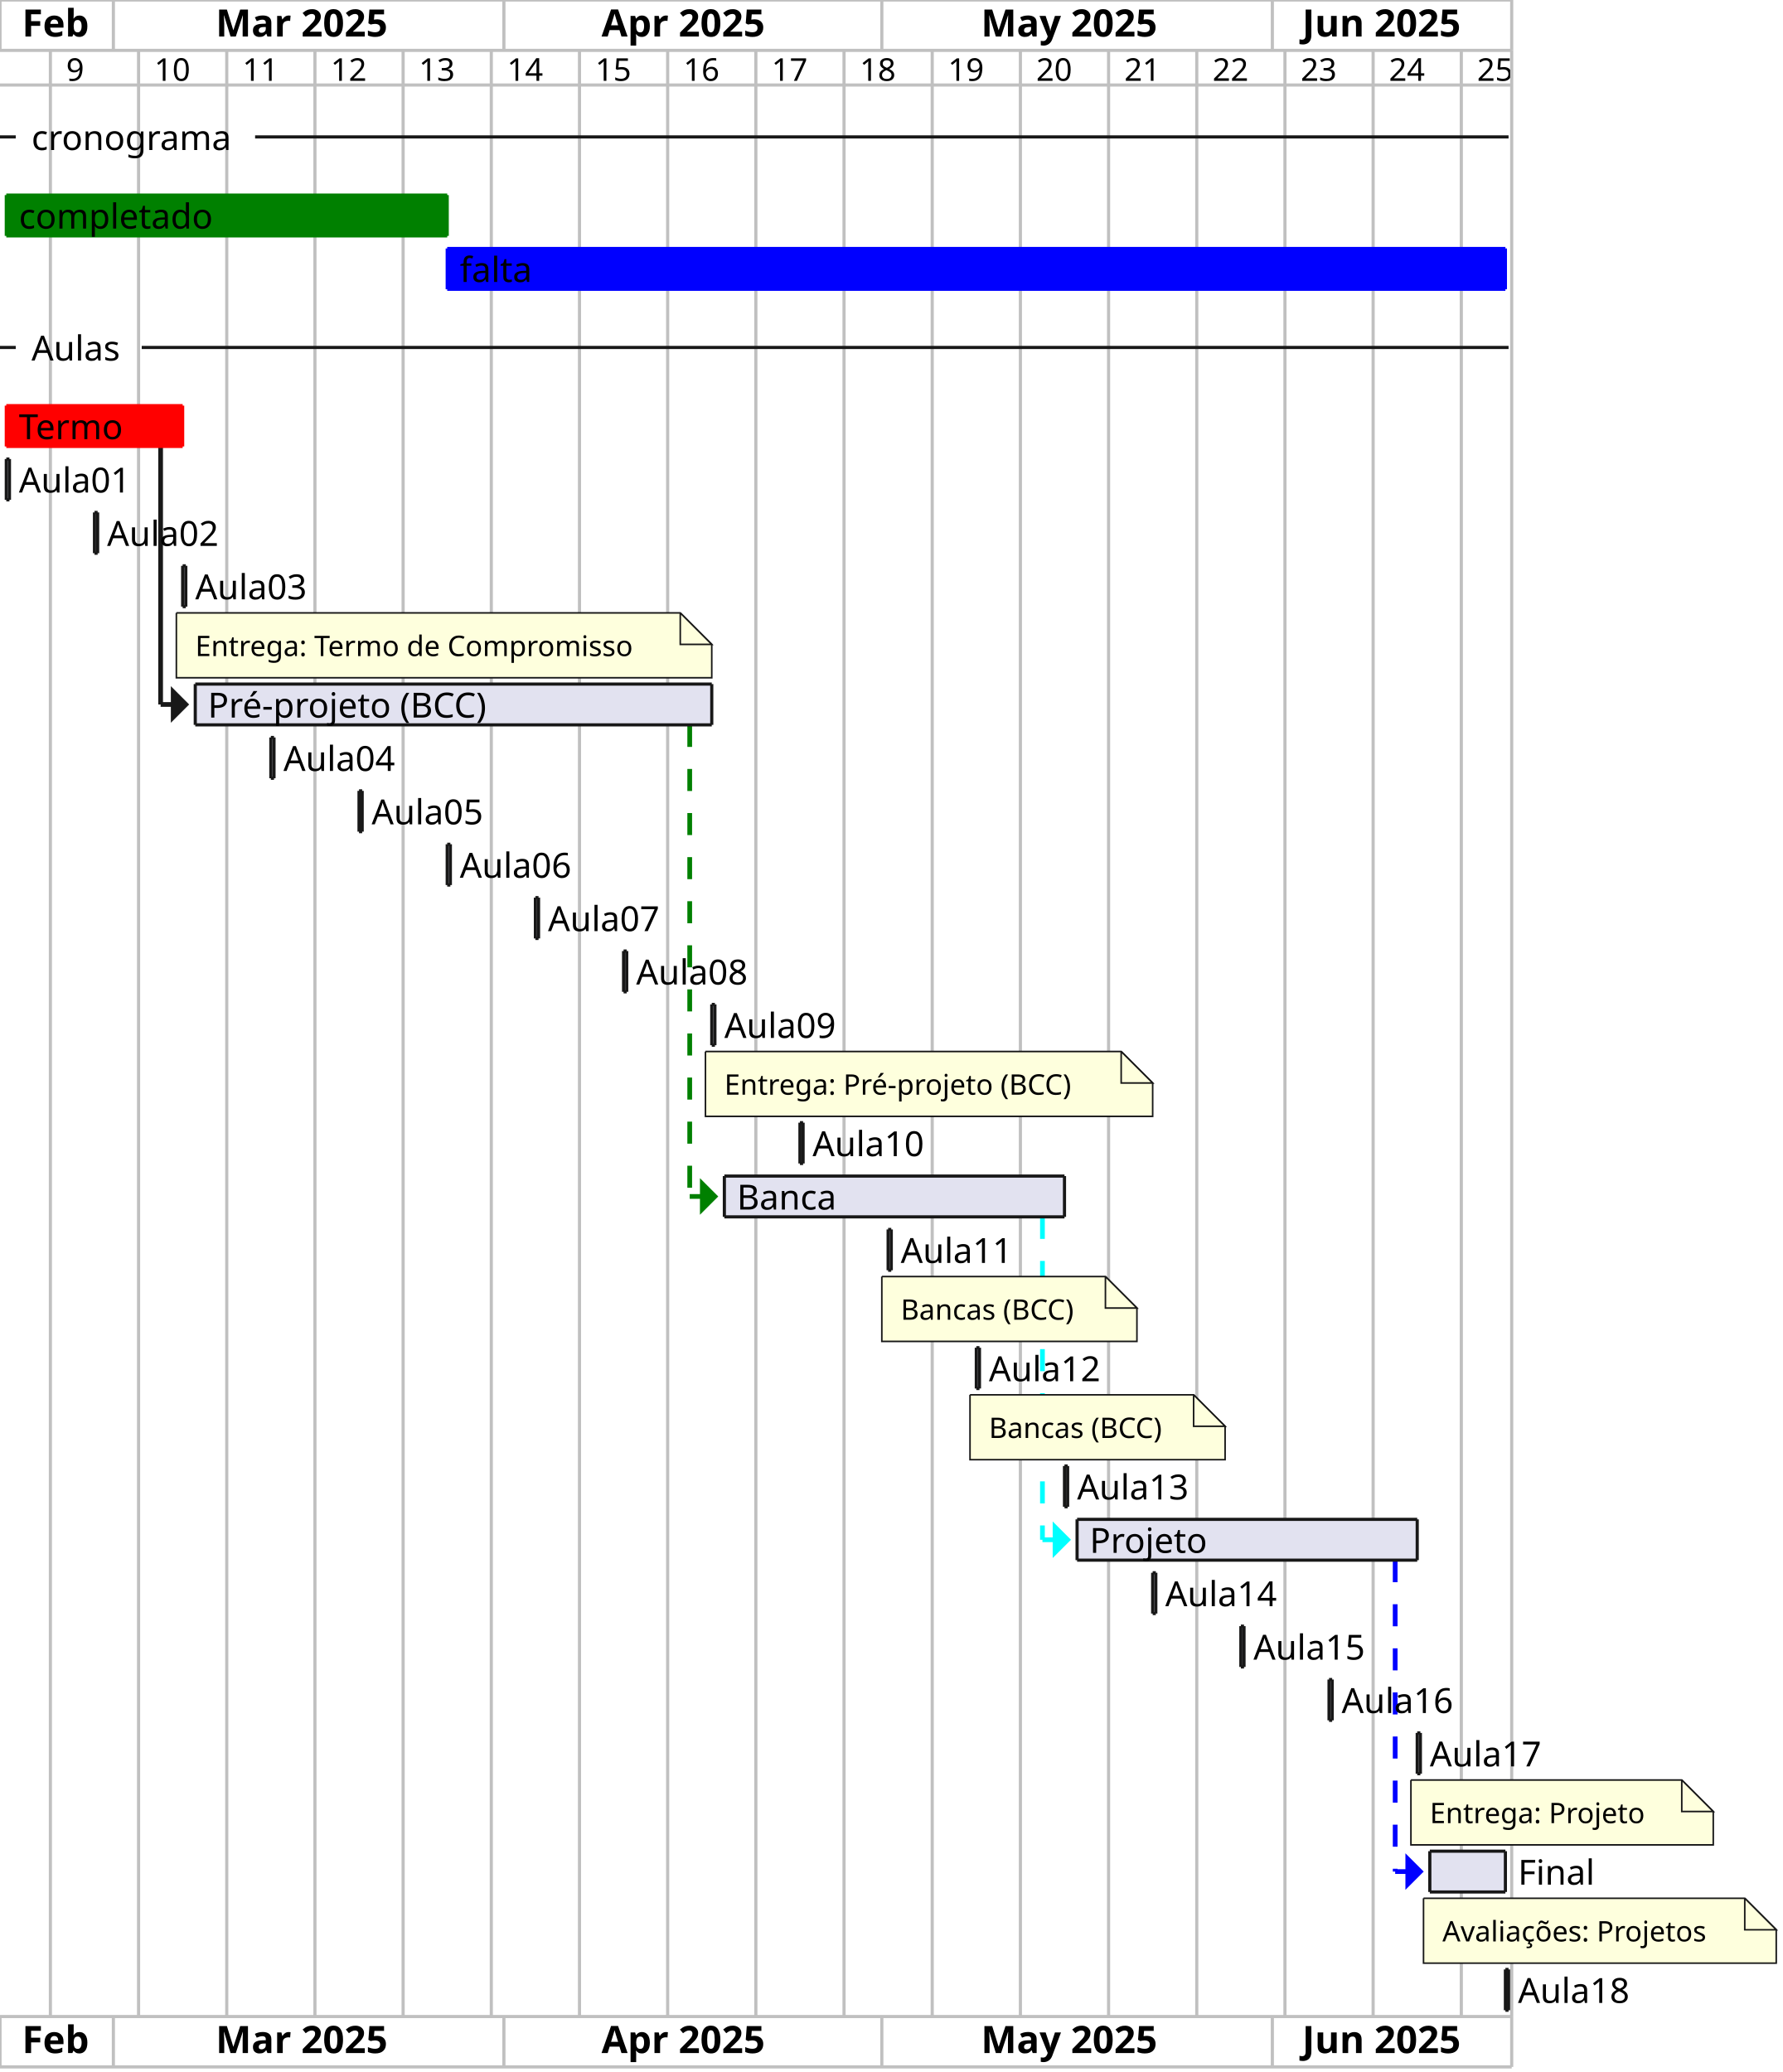
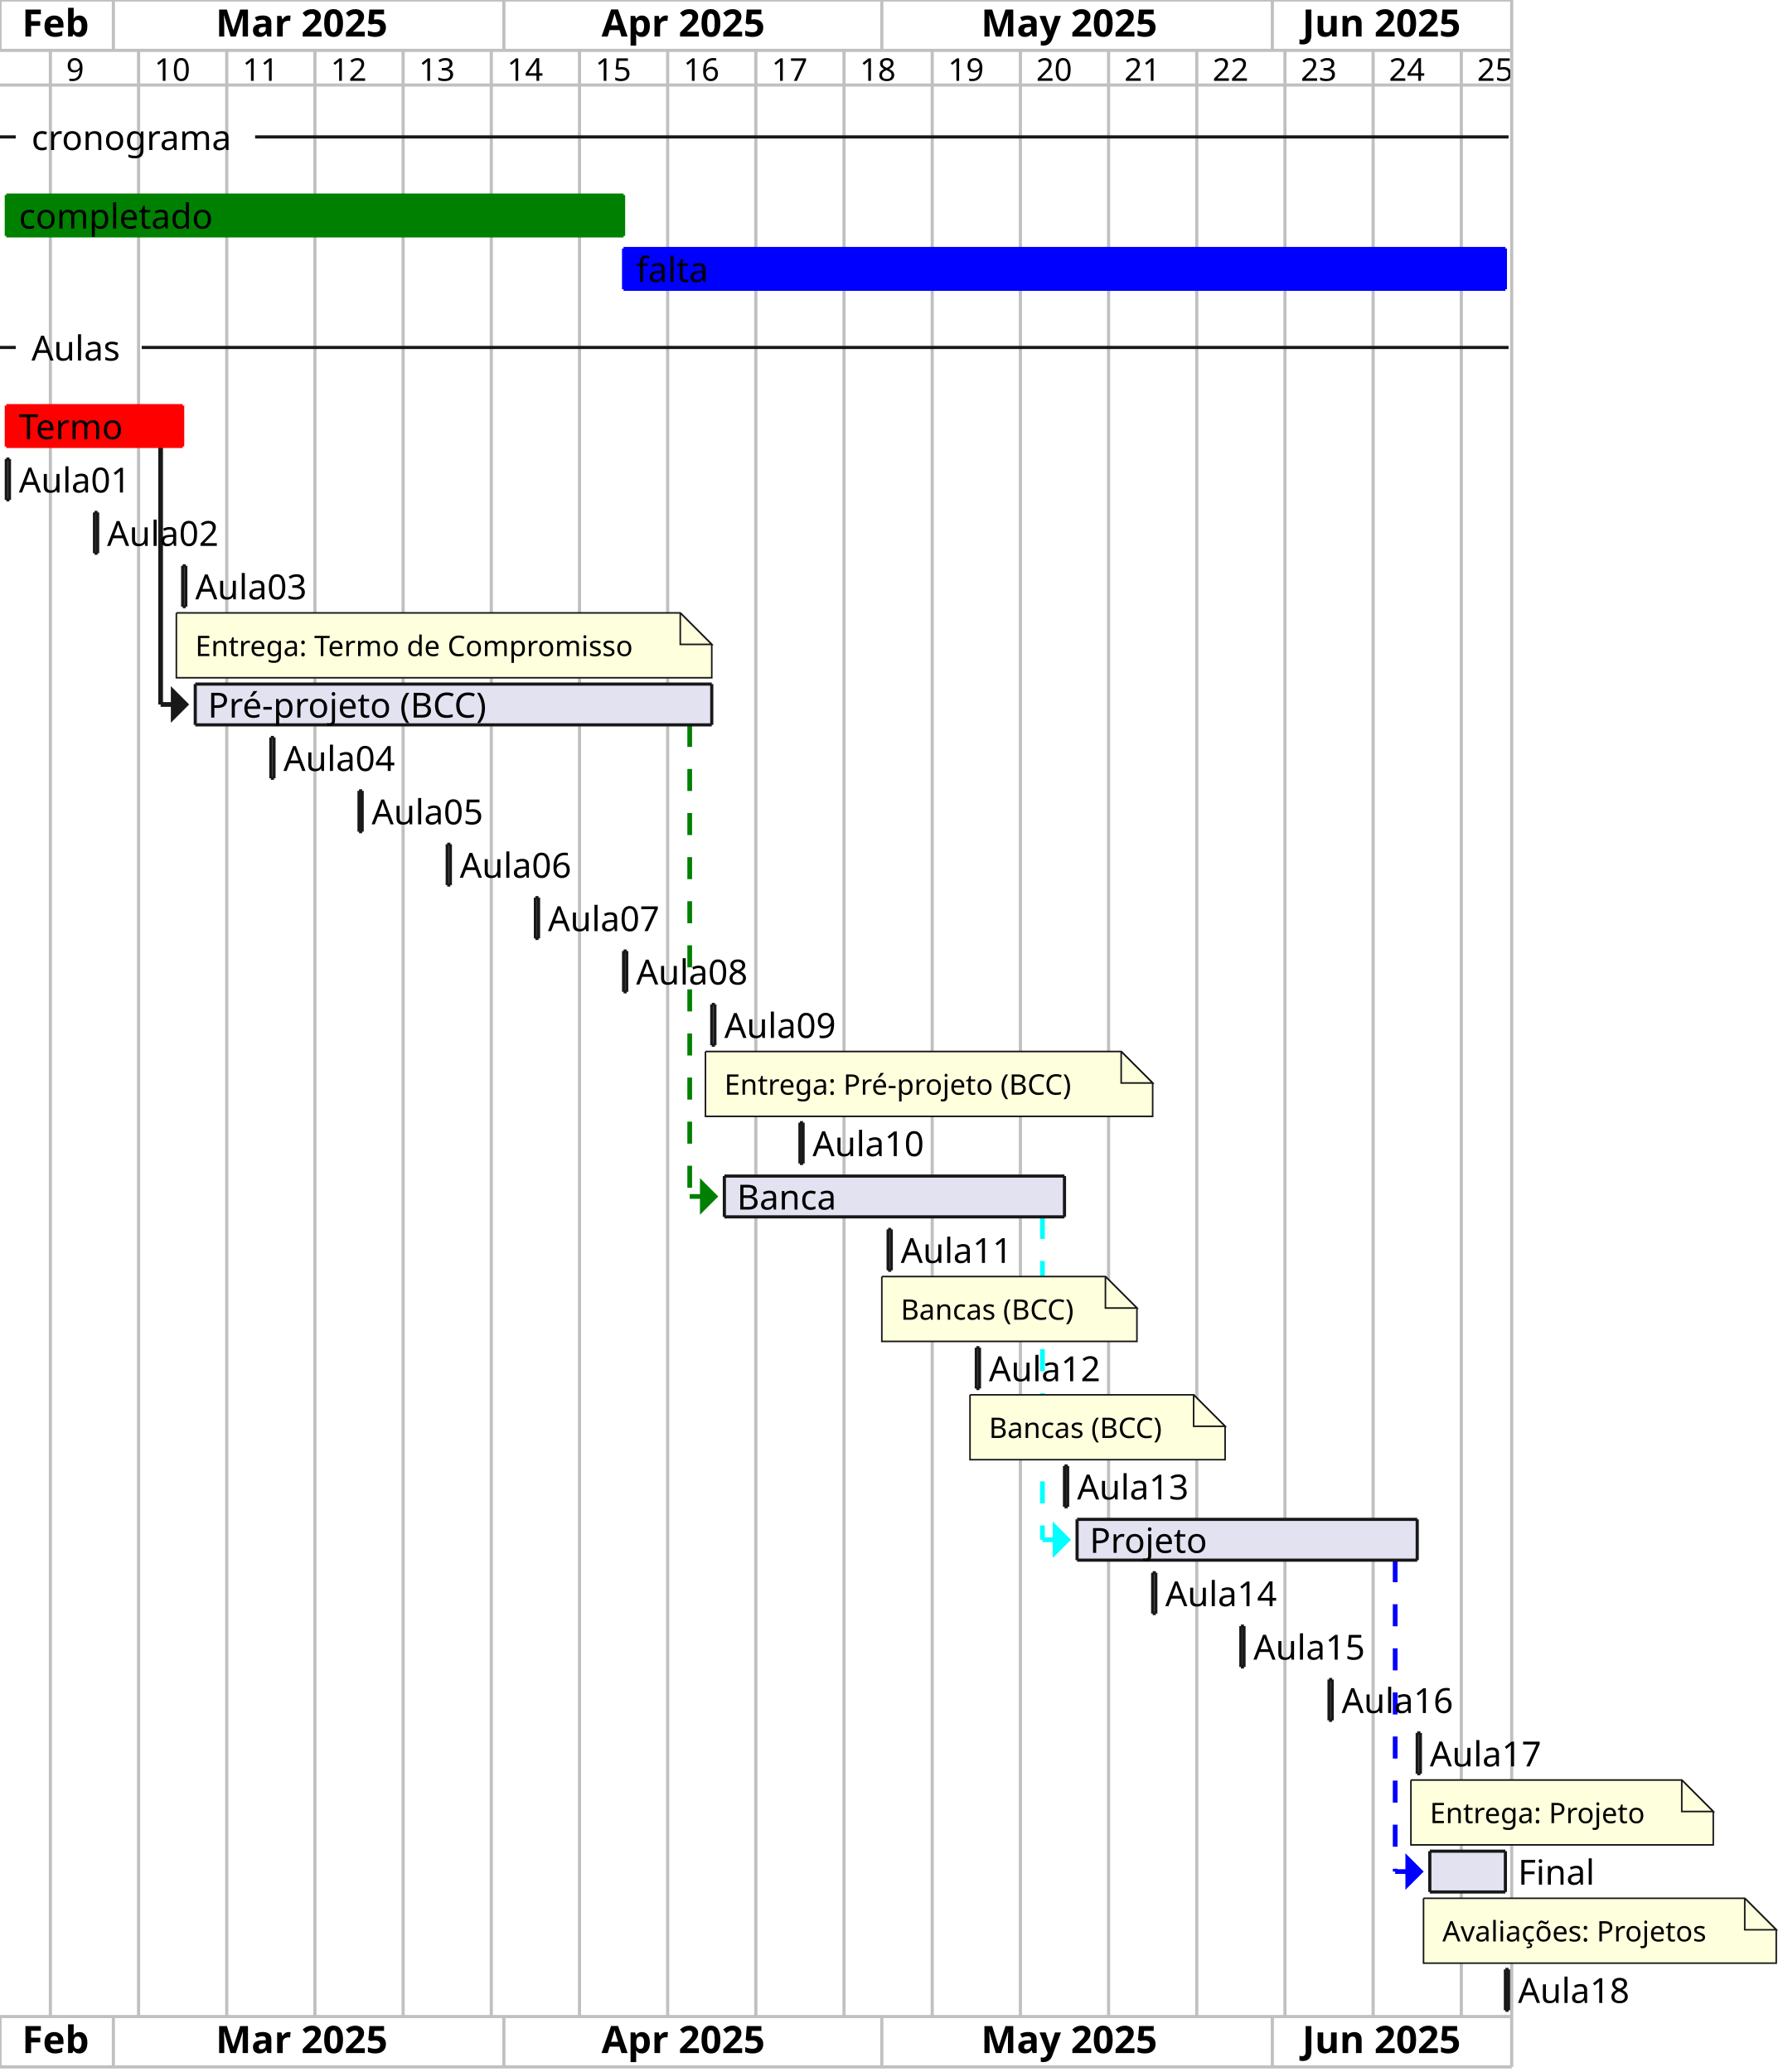
<svg xmlns="http://www.w3.org/2000/svg" contentStyleType="text/css" height="658px" preserveAspectRatio="none" style="width:566px;height:658px;background:#FFFFFF;" version="1.1" viewBox="0 0 566 658" width="566px" zoomAndPan="magnify">
  <defs />
  <g>
    <text fill="#000000" font-family="sans-serif" font-size="10" lengthAdjust="spacing" textLength="6" x="21" y="25.668">9</text>
    <text fill="#000000" font-family="sans-serif" font-size="10" lengthAdjust="spacing" textLength="12" x="49" y="25.668">10</text>
    <text fill="#000000" font-family="sans-serif" font-size="10" lengthAdjust="spacing" textLength="12" x="77" y="25.668">11</text>
    <text fill="#000000" font-family="sans-serif" font-size="10" lengthAdjust="spacing" textLength="12" x="105" y="25.668">12</text>
    <text fill="#000000" font-family="sans-serif" font-size="10" lengthAdjust="spacing" textLength="12" x="133" y="25.668">13</text>
    <text fill="#000000" font-family="sans-serif" font-size="10" lengthAdjust="spacing" textLength="12" x="161" y="25.668">14</text>
    <text fill="#000000" font-family="sans-serif" font-size="10" lengthAdjust="spacing" textLength="12" x="189" y="25.668">15</text>
    <text fill="#000000" font-family="sans-serif" font-size="10" lengthAdjust="spacing" textLength="12" x="217" y="25.668">16</text>
    <text fill="#000000" font-family="sans-serif" font-size="10" lengthAdjust="spacing" textLength="12" x="245" y="25.668">17</text>
    <text fill="#000000" font-family="sans-serif" font-size="10" lengthAdjust="spacing" textLength="12" x="273" y="25.668">18</text>
    <text fill="#000000" font-family="sans-serif" font-size="10" lengthAdjust="spacing" textLength="12" x="301" y="25.668">19</text>
    <text fill="#000000" font-family="sans-serif" font-size="10" lengthAdjust="spacing" textLength="12" x="329" y="25.668">20</text>
    <text fill="#000000" font-family="sans-serif" font-size="10" lengthAdjust="spacing" textLength="12" x="357" y="25.668">21</text>
    <text fill="#000000" font-family="sans-serif" font-size="10" lengthAdjust="spacing" textLength="12" x="385" y="25.668">22</text>
    <text fill="#000000" font-family="sans-serif" font-size="10" lengthAdjust="spacing" textLength="12" x="413" y="25.668">23</text>
    <text fill="#000000" font-family="sans-serif" font-size="10" lengthAdjust="spacing" textLength="12" x="441" y="25.668">24</text>
    <text fill="#000000" font-family="sans-serif" font-size="10" lengthAdjust="spacing" textLength="12" x="469" y="25.668">25</text>
    <line style="stroke:#C0C0C0;stroke-width:1.0;" x1="16" x2="16" y1="16" y2="640.385" />
    <line style="stroke:#C0C0C0;stroke-width:1.0;" x1="44" x2="44" y1="16" y2="640.385" />
    <line style="stroke:#C0C0C0;stroke-width:1.0;" x1="72" x2="72" y1="16" y2="640.385" />
    <line style="stroke:#C0C0C0;stroke-width:1.0;" x1="100" x2="100" y1="16" y2="640.385" />
    <line style="stroke:#C0C0C0;stroke-width:1.0;" x1="128" x2="128" y1="16" y2="640.385" />
    <line style="stroke:#C0C0C0;stroke-width:1.0;" x1="156" x2="156" y1="16" y2="640.385" />
    <line style="stroke:#C0C0C0;stroke-width:1.0;" x1="184" x2="184" y1="16" y2="640.385" />
    <line style="stroke:#C0C0C0;stroke-width:1.0;" x1="212" x2="212" y1="16" y2="640.385" />
    <line style="stroke:#C0C0C0;stroke-width:1.0;" x1="240" x2="240" y1="16" y2="640.385" />
    <line style="stroke:#C0C0C0;stroke-width:1.0;" x1="268" x2="268" y1="16" y2="640.385" />
    <line style="stroke:#C0C0C0;stroke-width:1.0;" x1="296" x2="296" y1="16" y2="640.385" />
    <line style="stroke:#C0C0C0;stroke-width:1.0;" x1="324" x2="324" y1="16" y2="640.385" />
    <line style="stroke:#C0C0C0;stroke-width:1.0;" x1="352" x2="352" y1="16" y2="640.385" />
    <line style="stroke:#C0C0C0;stroke-width:1.0;" x1="380" x2="380" y1="16" y2="640.385" />
    <line style="stroke:#C0C0C0;stroke-width:1.0;" x1="408" x2="408" y1="16" y2="640.385" />
    <line style="stroke:#C0C0C0;stroke-width:1.0;" x1="436" x2="436" y1="16" y2="640.385" />
    <line style="stroke:#C0C0C0;stroke-width:1.0;" x1="464" x2="464" y1="16" y2="640.385" />
    <line style="stroke:#C0C0C0;stroke-width:1.0;" x1="480" x2="480" y1="16" y2="640.385" />
    <line style="stroke:#C0C0C0;stroke-width:1.0;" x1="0" x2="0" y1="0" y2="16" />
    <line style="stroke:#C0C0C0;stroke-width:1.0;" x1="36" x2="36" y1="0" y2="16" />
    <text fill="#000000" font-family="sans-serif" font-size="12" font-weight="bold" lengthAdjust="spacing" textLength="22" x="7" y="11.602">Feb</text>
    <line style="stroke:#C0C0C0;stroke-width:1.0;" x1="160" x2="160" y1="0" y2="16" />
    <text fill="#000000" font-family="sans-serif" font-size="12" font-weight="bold" lengthAdjust="spacing" textLength="59" x="68.5" y="11.602">Mar 2025</text>
    <line style="stroke:#C0C0C0;stroke-width:1.0;" x1="280" x2="280" y1="0" y2="16" />
    <text fill="#000000" font-family="sans-serif" font-size="12" font-weight="bold" lengthAdjust="spacing" textLength="58" x="191" y="11.602">Apr 2025</text>
    <line style="stroke:#C0C0C0;stroke-width:1.0;" x1="404" x2="404" y1="0" y2="16" />
    <text fill="#000000" font-family="sans-serif" font-size="12" font-weight="bold" lengthAdjust="spacing" textLength="61" x="311.5" y="11.602">May 2025</text>
    <line style="stroke:#C0C0C0;stroke-width:1.0;" x1="480" x2="480" y1="0" y2="16" />
    <text fill="#000000" font-family="sans-serif" font-size="12" font-weight="bold" lengthAdjust="spacing" textLength="57" x="413.5" y="11.602">Jun 2025</text>
    <line style="stroke:#C0C0C0;stroke-width:1.0;" x1="0" x2="480" y1="0" y2="0" />
    <line style="stroke:#C0C0C0;stroke-width:1.0;" x1="0" x2="480" y1="16" y2="16" />
    <line style="stroke:#C0C0C0;stroke-width:1.0;" x1="0" x2="480" y1="27" y2="27" />
    <line style="stroke:#181818;stroke-width:1.5;" x1="51" x2="51" y1="141.775" y2="223.718" />
    <line style="stroke:#181818;stroke-width:1.5;" x1="51" x2="59" y1="223.718" y2="223.718" />
    <polygon fill="#181818" points="55,219.718,55,223.718,55,227.718,59,223.718" style="stroke:#181818;stroke-width:1.5;" />
    <line style="stroke:#008000;stroke-width:1.5;stroke-dasharray:7.0,7.0;" x1="219" x2="219" y1="230.195" y2="379.958" />
    <line style="stroke:#008000;stroke-width:1.5;stroke-dasharray:7.0,7.0;" x1="219" x2="227" y1="379.958" y2="379.958" />
    <polygon fill="#008000" points="223,375.958,223,379.958,223,383.958,227,379.958" style="stroke:#008000;stroke-width:1.5;" />
    <line style="stroke:#00FFFF;stroke-width:1.5;stroke-dasharray:7.0,7.0;" x1="331" x2="331" y1="386.435" y2="488.978" />
    <line style="stroke:#00FFFF;stroke-width:1.5;stroke-dasharray:7.0,7.0;" x1="331" x2="339" y1="488.978" y2="488.978" />
    <polygon fill="#00FFFF" points="335,484.978,335,488.978,335,492.978,339,488.978" style="stroke:#00FFFF;stroke-width:1.5;" />
    <line style="stroke:#0000FF;stroke-width:1.5;stroke-dasharray:7.0,7.0;" x1="443" x2="443" y1="495.455" y2="594.352" />
    <line style="stroke:#0000FF;stroke-width:1.5;stroke-dasharray:7.0,7.0;" x1="443" x2="451" y1="594.352" y2="594.352" />
    <polygon fill="#0000FF" points="447,590.352,447,594.352,447,598.352,451,594.352" style="stroke:#0000FF;stroke-width:1.5;" />
    <line style="stroke:#181818;stroke-width:1.0;" x1="0" x2="5" y1="43.477" y2="43.477" />
    <line style="stroke:#181818;stroke-width:1.0;" x1="81" x2="479" y1="43.477" y2="43.477" />
-     <rect fill="#008000" height="12.955" style="stroke:none;stroke-width:1.0;" width="140" x="2" y="61.955" />
-     <line style="stroke:#008000;stroke-width:1.0;" x1="2" x2="142" y1="61.955" y2="61.955" />
-     <line style="stroke:#008000;stroke-width:1.0;" x1="2" x2="142" y1="74.91" y2="74.91" />
+     <rect fill="#008000" height="12.955" style="stroke:none;stroke-width:1.0;" width="196" x="2" y="61.955" />
+     <line style="stroke:#008000;stroke-width:1.0;" x1="2" x2="198" y1="61.955" y2="61.955" />
+     <line style="stroke:#008000;stroke-width:1.0;" x1="2" x2="198" y1="74.91" y2="74.91" />
    <line style="stroke:#008000;stroke-width:1.0;" x1="2" x2="2" y1="61.955" y2="74.91" />
-     <line style="stroke:#008000;stroke-width:1.0;" x1="142" x2="142" y1="61.955" y2="74.91" />
-     <rect fill="#0000FF" height="12.955" style="stroke:none;stroke-width:1.0;" width="336" x="142" y="78.91" />
-     <line style="stroke:#0000FF;stroke-width:1.0;" x1="142" x2="478" y1="78.91" y2="78.91" />
-     <line style="stroke:#0000FF;stroke-width:1.0;" x1="142" x2="478" y1="91.865" y2="91.865" />
-     <line style="stroke:#0000FF;stroke-width:1.0;" x1="142" x2="142" y1="78.91" y2="91.865" />
+     <line style="stroke:#008000;stroke-width:1.0;" x1="198" x2="198" y1="61.955" y2="74.91" />
+     <rect fill="#0000FF" height="12.955" style="stroke:none;stroke-width:1.0;" width="280" x="198" y="78.91" />
+     <line style="stroke:#0000FF;stroke-width:1.0;" x1="198" x2="478" y1="78.91" y2="78.91" />
+     <line style="stroke:#0000FF;stroke-width:1.0;" x1="198" x2="478" y1="91.865" y2="91.865" />
+     <line style="stroke:#0000FF;stroke-width:1.0;" x1="198" x2="198" y1="78.91" y2="91.865" />
    <line style="stroke:#0000FF;stroke-width:1.0;" x1="478" x2="478" y1="78.91" y2="91.865" />
    <line style="stroke:#181818;stroke-width:1.0;" x1="0" x2="5" y1="110.343" y2="110.343" />
    <line style="stroke:#181818;stroke-width:1.0;" x1="45" x2="479" y1="110.343" y2="110.343" />
    <rect fill="#FF0000" height="12.955" style="stroke:none;stroke-width:1.0;" width="56" x="2" y="128.82" />
    <line style="stroke:#FF0000;stroke-width:1.0;" x1="2" x2="58" y1="128.82" y2="128.82" />
    <line style="stroke:#FF0000;stroke-width:1.0;" x1="2" x2="58" y1="141.775" y2="141.775" />
    <line style="stroke:#FF0000;stroke-width:1.0;" x1="2" x2="2" y1="128.82" y2="141.775" />
    <line style="stroke:#FF0000;stroke-width:1.0;" x1="58" x2="58" y1="128.82" y2="141.775" />
    <rect fill="#E2E2F0" height="12.955" style="stroke:none;stroke-width:1.0;" width="1" x="2" y="145.775" />
    <line style="stroke:#181818;stroke-width:1.0;" x1="2" x2="3" y1="145.775" y2="145.775" />
    <line style="stroke:#181818;stroke-width:1.0;" x1="2" x2="3" y1="158.731" y2="158.731" />
    <line style="stroke:#181818;stroke-width:1.0;" x1="2" x2="2" y1="145.775" y2="158.731" />
    <line style="stroke:#181818;stroke-width:1.0;" x1="3" x2="3" y1="145.775" y2="158.731" />
    <rect fill="#E2E2F0" height="12.955" style="stroke:none;stroke-width:1.0;" width="1" x="30" y="162.731" />
    <line style="stroke:#181818;stroke-width:1.0;" x1="30" x2="31" y1="162.731" y2="162.731" />
    <line style="stroke:#181818;stroke-width:1.0;" x1="30" x2="31" y1="175.685" y2="175.685" />
    <line style="stroke:#181818;stroke-width:1.0;" x1="30" x2="30" y1="162.731" y2="175.685" />
    <line style="stroke:#181818;stroke-width:1.0;" x1="31" x2="31" y1="162.731" y2="175.685" />
    <path d="M56,194.641 L56,215.24 L226,215.24 L226,204.641 L216,194.641 L56,194.641 " fill="#FEFFDD" style="stroke:#181818;stroke-width:0.5;" />
    <path d="M216,194.641 L216,204.641 L226,204.641 L216,194.641 " fill="#FEFFDD" style="stroke:#181818;stroke-width:0.5;" />
    <text fill="#000000" font-family="sans-serif" font-size="9" lengthAdjust="spacing" textLength="149" x="62" y="208.342">Entrega: Termo de Compromisso</text>
    <rect fill="#E2E2F0" height="12.955" style="stroke:none;stroke-width:1.0;" width="1" x="58" y="179.685" />
    <line style="stroke:#181818;stroke-width:1.0;" x1="58" x2="59" y1="179.685" y2="179.685" />
    <line style="stroke:#181818;stroke-width:1.0;" x1="58" x2="59" y1="192.641" y2="192.641" />
    <line style="stroke:#181818;stroke-width:1.0;" x1="58" x2="58" y1="179.685" y2="192.641" />
    <line style="stroke:#181818;stroke-width:1.0;" x1="59" x2="59" y1="179.685" y2="192.641" />
    <rect fill="#E2E2F0" height="12.955" style="stroke:none;stroke-width:1.0;" width="164" x="62" y="217.24" />
    <line style="stroke:#181818;stroke-width:1.0;" x1="62" x2="226" y1="217.24" y2="217.24" />
    <line style="stroke:#181818;stroke-width:1.0;" x1="62" x2="226" y1="230.195" y2="230.195" />
    <line style="stroke:#181818;stroke-width:1.0;" x1="62" x2="62" y1="217.24" y2="230.195" />
    <line style="stroke:#181818;stroke-width:1.0;" x1="226" x2="226" y1="217.24" y2="230.195" />
    <rect fill="#E2E2F0" height="12.955" style="stroke:none;stroke-width:1.0;" width="1" x="86" y="234.195" />
    <line style="stroke:#181818;stroke-width:1.0;" x1="86" x2="87" y1="234.195" y2="234.195" />
    <line style="stroke:#181818;stroke-width:1.0;" x1="86" x2="87" y1="247.15" y2="247.15" />
    <line style="stroke:#181818;stroke-width:1.0;" x1="86" x2="86" y1="234.195" y2="247.15" />
    <line style="stroke:#181818;stroke-width:1.0;" x1="87" x2="87" y1="234.195" y2="247.15" />
    <rect fill="#E2E2F0" height="12.955" style="stroke:none;stroke-width:1.0;" width="1" x="114" y="251.15" />
    <line style="stroke:#181818;stroke-width:1.0;" x1="114" x2="115" y1="251.15" y2="251.15" />
    <line style="stroke:#181818;stroke-width:1.0;" x1="114" x2="115" y1="264.106" y2="264.106" />
    <line style="stroke:#181818;stroke-width:1.0;" x1="114" x2="114" y1="251.15" y2="264.106" />
    <line style="stroke:#181818;stroke-width:1.0;" x1="115" x2="115" y1="251.15" y2="264.106" />
    <rect fill="#E2E2F0" height="12.955" style="stroke:none;stroke-width:1.0;" width="1" x="142" y="268.106" />
    <line style="stroke:#181818;stroke-width:1.0;" x1="142" x2="143" y1="268.106" y2="268.106" />
    <line style="stroke:#181818;stroke-width:1.0;" x1="142" x2="143" y1="281.06" y2="281.06" />
    <line style="stroke:#181818;stroke-width:1.0;" x1="142" x2="142" y1="268.106" y2="281.06" />
    <line style="stroke:#181818;stroke-width:1.0;" x1="143" x2="143" y1="268.106" y2="281.06" />
    <rect fill="#E2E2F0" height="12.955" style="stroke:none;stroke-width:1.0;" width="1" x="170" y="285.06" />
    <line style="stroke:#181818;stroke-width:1.0;" x1="170" x2="171" y1="285.06" y2="285.06" />
    <line style="stroke:#181818;stroke-width:1.0;" x1="170" x2="171" y1="298.016" y2="298.016" />
    <line style="stroke:#181818;stroke-width:1.0;" x1="170" x2="170" y1="285.06" y2="298.016" />
    <line style="stroke:#181818;stroke-width:1.0;" x1="171" x2="171" y1="285.06" y2="298.016" />
    <rect fill="#E2E2F0" height="12.955" style="stroke:none;stroke-width:1.0;" width="1" x="198" y="302.016" />
    <line style="stroke:#181818;stroke-width:1.0;" x1="198" x2="199" y1="302.016" y2="302.016" />
    <line style="stroke:#181818;stroke-width:1.0;" x1="198" x2="199" y1="314.971" y2="314.971" />
    <line style="stroke:#181818;stroke-width:1.0;" x1="198" x2="198" y1="302.016" y2="314.971" />
    <line style="stroke:#181818;stroke-width:1.0;" x1="199" x2="199" y1="302.016" y2="314.971" />
    <path d="M224,333.926 L224,354.525 L366,354.525 L366,343.926 L356,333.926 L224,333.926 " fill="#FEFFDD" style="stroke:#181818;stroke-width:0.5;" />
    <path d="M356,333.926 L356,343.926 L366,343.926 L356,333.926 " fill="#FEFFDD" style="stroke:#181818;stroke-width:0.5;" />
    <text fill="#000000" font-family="sans-serif" font-size="9" lengthAdjust="spacing" textLength="118" x="230" y="347.627">Entrega: Pré-projeto (BCC)</text>
    <rect fill="#E2E2F0" height="12.955" style="stroke:none;stroke-width:1.0;" width="1" x="226" y="318.971" />
    <line style="stroke:#181818;stroke-width:1.0;" x1="226" x2="227" y1="318.971" y2="318.971" />
    <line style="stroke:#181818;stroke-width:1.0;" x1="226" x2="227" y1="331.926" y2="331.926" />
    <line style="stroke:#181818;stroke-width:1.0;" x1="226" x2="226" y1="318.971" y2="331.926" />
    <line style="stroke:#181818;stroke-width:1.0;" x1="227" x2="227" y1="318.971" y2="331.926" />
    <rect fill="#E2E2F0" height="12.955" style="stroke:none;stroke-width:1.0;" width="1" x="254" y="356.525" />
    <line style="stroke:#181818;stroke-width:1.0;" x1="254" x2="255" y1="356.525" y2="356.525" />
    <line style="stroke:#181818;stroke-width:1.0;" x1="254" x2="255" y1="369.481" y2="369.481" />
    <line style="stroke:#181818;stroke-width:1.0;" x1="254" x2="254" y1="356.525" y2="369.481" />
    <line style="stroke:#181818;stroke-width:1.0;" x1="255" x2="255" y1="356.525" y2="369.481" />
    <rect fill="#E2E2F0" height="12.955" style="stroke:none;stroke-width:1.0;" width="108" x="230" y="373.481" />
    <line style="stroke:#181818;stroke-width:1.0;" x1="230" x2="338" y1="373.481" y2="373.481" />
    <line style="stroke:#181818;stroke-width:1.0;" x1="230" x2="338" y1="386.435" y2="386.435" />
    <line style="stroke:#181818;stroke-width:1.0;" x1="230" x2="230" y1="373.481" y2="386.435" />
    <line style="stroke:#181818;stroke-width:1.0;" x1="338" x2="338" y1="373.481" y2="386.435" />
    <path d="M280,405.391 L280,425.99 L361,425.99 L361,415.391 L351,405.391 L280,405.391 " fill="#FEFFDD" style="stroke:#181818;stroke-width:0.5;" />
    <path d="M351,405.391 L351,415.391 L361,415.391 L351,405.391 " fill="#FEFFDD" style="stroke:#181818;stroke-width:0.5;" />
    <text fill="#000000" font-family="sans-serif" font-size="9" lengthAdjust="spacing" textLength="57" x="286" y="419.092">Bancas (BCC)</text>
    <rect fill="#E2E2F0" height="12.955" style="stroke:none;stroke-width:1.0;" width="1" x="282" y="390.435" />
    <line style="stroke:#181818;stroke-width:1.0;" x1="282" x2="283" y1="390.435" y2="390.435" />
    <line style="stroke:#181818;stroke-width:1.0;" x1="282" x2="283" y1="403.391" y2="403.391" />
    <line style="stroke:#181818;stroke-width:1.0;" x1="282" x2="282" y1="390.435" y2="403.391" />
    <line style="stroke:#181818;stroke-width:1.0;" x1="283" x2="283" y1="390.435" y2="403.391" />
    <path d="M308,442.945 L308,463.545 L389,463.545 L389,452.945 L379,442.945 L308,442.945 " fill="#FEFFDD" style="stroke:#181818;stroke-width:0.5;" />
    <path d="M379,442.945 L379,452.945 L389,452.945 L379,442.945 " fill="#FEFFDD" style="stroke:#181818;stroke-width:0.5;" />
    <text fill="#000000" font-family="sans-serif" font-size="9" lengthAdjust="spacing" textLength="57" x="314" y="456.647">Bancas (BCC)</text>
    <rect fill="#E2E2F0" height="12.955" style="stroke:none;stroke-width:1.0;" width="1" x="310" y="427.99" />
    <line style="stroke:#181818;stroke-width:1.0;" x1="310" x2="311" y1="427.99" y2="427.99" />
    <line style="stroke:#181818;stroke-width:1.0;" x1="310" x2="311" y1="440.945" y2="440.945" />
    <line style="stroke:#181818;stroke-width:1.0;" x1="310" x2="310" y1="427.99" y2="440.945" />
    <line style="stroke:#181818;stroke-width:1.0;" x1="311" x2="311" y1="427.99" y2="440.945" />
    <rect fill="#E2E2F0" height="12.955" style="stroke:none;stroke-width:1.0;" width="1" x="338" y="465.545" />
    <line style="stroke:#181818;stroke-width:1.0;" x1="338" x2="339" y1="465.545" y2="465.545" />
    <line style="stroke:#181818;stroke-width:1.0;" x1="338" x2="339" y1="478.5" y2="478.5" />
    <line style="stroke:#181818;stroke-width:1.0;" x1="338" x2="338" y1="465.545" y2="478.5" />
    <line style="stroke:#181818;stroke-width:1.0;" x1="339" x2="339" y1="465.545" y2="478.5" />
    <rect fill="#E2E2F0" height="12.955" style="stroke:none;stroke-width:1.0;" width="108" x="342" y="482.5" />
    <line style="stroke:#181818;stroke-width:1.0;" x1="342" x2="450" y1="482.5" y2="482.5" />
    <line style="stroke:#181818;stroke-width:1.0;" x1="342" x2="450" y1="495.455" y2="495.455" />
    <line style="stroke:#181818;stroke-width:1.0;" x1="342" x2="342" y1="482.5" y2="495.455" />
    <line style="stroke:#181818;stroke-width:1.0;" x1="450" x2="450" y1="482.5" y2="495.455" />
    <rect fill="#E2E2F0" height="12.955" style="stroke:none;stroke-width:1.0;" width="1" x="366" y="499.455" />
    <line style="stroke:#181818;stroke-width:1.0;" x1="366" x2="367" y1="499.455" y2="499.455" />
    <line style="stroke:#181818;stroke-width:1.0;" x1="366" x2="367" y1="512.41" y2="512.41" />
    <line style="stroke:#181818;stroke-width:1.0;" x1="366" x2="366" y1="499.455" y2="512.41" />
    <line style="stroke:#181818;stroke-width:1.0;" x1="367" x2="367" y1="499.455" y2="512.41" />
    <rect fill="#E2E2F0" height="12.955" style="stroke:none;stroke-width:1.0;" width="1" x="394" y="516.41" />
    <line style="stroke:#181818;stroke-width:1.0;" x1="394" x2="395" y1="516.41" y2="516.41" />
    <line style="stroke:#181818;stroke-width:1.0;" x1="394" x2="395" y1="529.365" y2="529.365" />
    <line style="stroke:#181818;stroke-width:1.0;" x1="394" x2="394" y1="516.41" y2="529.365" />
    <line style="stroke:#181818;stroke-width:1.0;" x1="395" x2="395" y1="516.41" y2="529.365" />
    <rect fill="#E2E2F0" height="12.955" style="stroke:none;stroke-width:1.0;" width="1" x="422" y="533.365" />
    <line style="stroke:#181818;stroke-width:1.0;" x1="422" x2="423" y1="533.365" y2="533.365" />
    <line style="stroke:#181818;stroke-width:1.0;" x1="422" x2="423" y1="546.32" y2="546.32" />
    <line style="stroke:#181818;stroke-width:1.0;" x1="422" x2="422" y1="533.365" y2="546.32" />
    <line style="stroke:#181818;stroke-width:1.0;" x1="423" x2="423" y1="533.365" y2="546.32" />
    <path d="M448,565.275 L448,585.875 L544,585.875 L544,575.275 L534,565.275 L448,565.275 " fill="#FEFFDD" style="stroke:#181818;stroke-width:0.5;" />
    <path d="M534,565.275 L534,575.275 L544,575.275 L534,565.275 " fill="#FEFFDD" style="stroke:#181818;stroke-width:0.5;" />
    <text fill="#000000" font-family="sans-serif" font-size="9" lengthAdjust="spacing" textLength="72" x="454" y="578.977">Entrega: Projeto</text>
    <rect fill="#E2E2F0" height="12.955" style="stroke:none;stroke-width:1.0;" width="1" x="450" y="550.32" />
    <line style="stroke:#181818;stroke-width:1.0;" x1="450" x2="451" y1="550.32" y2="550.32" />
    <line style="stroke:#181818;stroke-width:1.0;" x1="450" x2="451" y1="563.275" y2="563.275" />
    <line style="stroke:#181818;stroke-width:1.0;" x1="450" x2="450" y1="550.32" y2="563.275" />
    <line style="stroke:#181818;stroke-width:1.0;" x1="451" x2="451" y1="550.32" y2="563.275" />
    <path d="M452,602.83 L452,623.43 L564,623.43 L564,612.83 L554,602.83 L452,602.83 " fill="#FEFFDD" style="stroke:#181818;stroke-width:0.5;" />
    <path d="M554,602.83 L554,612.83 L564,612.83 L554,602.83 " fill="#FEFFDD" style="stroke:#181818;stroke-width:0.5;" />
    <text fill="#000000" font-family="sans-serif" font-size="9" lengthAdjust="spacing" textLength="91" x="458" y="616.531">Avaliações: Projetos</text>
    <rect fill="#E2E2F0" height="12.955" style="stroke:none;stroke-width:1.0;" width="24" x="454" y="587.875" />
    <line style="stroke:#181818;stroke-width:1.0;" x1="454" x2="478" y1="587.875" y2="587.875" />
    <line style="stroke:#181818;stroke-width:1.0;" x1="454" x2="478" y1="600.83" y2="600.83" />
    <line style="stroke:#181818;stroke-width:1.0;" x1="454" x2="454" y1="587.875" y2="600.83" />
    <line style="stroke:#181818;stroke-width:1.0;" x1="478" x2="478" y1="587.875" y2="600.83" />
    <rect fill="#E2E2F0" height="12.955" style="stroke:none;stroke-width:1.0;" width="1" x="478" y="625.43" />
    <line style="stroke:#181818;stroke-width:1.0;" x1="478" x2="479" y1="625.43" y2="625.43" />
    <line style="stroke:#181818;stroke-width:1.0;" x1="478" x2="479" y1="638.385" y2="638.385" />
    <line style="stroke:#181818;stroke-width:1.0;" x1="478" x2="478" y1="625.43" y2="638.385" />
    <line style="stroke:#181818;stroke-width:1.0;" x1="479" x2="479" y1="625.43" y2="638.385" />
    <text fill="#000000" font-family="sans-serif" font-size="11" lengthAdjust="spacing" textLength="66" x="10" y="47.635">cronograma</text>
    <text fill="#000000" font-family="sans-serif" font-size="11" lengthAdjust="spacing" textLength="63" x="6" y="72.59">completado</text>
-     <text fill="#000000" font-family="sans-serif" font-size="11" lengthAdjust="spacing" textLength="23" x="146" y="89.545">falta</text>
+     <text fill="#000000" font-family="sans-serif" font-size="11" lengthAdjust="spacing" textLength="23" x="202" y="89.545">falta</text>
    <text fill="#000000" font-family="sans-serif" font-size="11" lengthAdjust="spacing" textLength="30" x="10" y="114.5">Aulas</text>
    <text fill="#000000" font-family="sans-serif" font-size="11" lengthAdjust="spacing" textLength="35" x="6" y="139.455">Termo</text>
    <text fill="#000000" font-family="sans-serif" font-size="11" lengthAdjust="spacing" textLength="38" x="6" y="156.41">Aula01</text>
    <text fill="#000000" font-family="sans-serif" font-size="11" lengthAdjust="spacing" textLength="38" x="34" y="173.365">Aula02</text>
    <text fill="#000000" font-family="sans-serif" font-size="11" lengthAdjust="spacing" textLength="38" x="62" y="190.32">Aula03</text>
    <text fill="#000000" font-family="sans-serif" font-size="11" lengthAdjust="spacing" textLength="95" x="66" y="227.875">Pré-projeto (BCC)</text>
    <text fill="#000000" font-family="sans-serif" font-size="11" lengthAdjust="spacing" textLength="38" x="90" y="244.83">Aula04</text>
    <text fill="#000000" font-family="sans-serif" font-size="11" lengthAdjust="spacing" textLength="38" x="118" y="261.785">Aula05</text>
    <text fill="#000000" font-family="sans-serif" font-size="11" lengthAdjust="spacing" textLength="38" x="146" y="278.74">Aula06</text>
    <text fill="#000000" font-family="sans-serif" font-size="11" lengthAdjust="spacing" textLength="38" x="174" y="295.695">Aula07</text>
    <text fill="#000000" font-family="sans-serif" font-size="11" lengthAdjust="spacing" textLength="38" x="202" y="312.65">Aula08</text>
    <text fill="#000000" font-family="sans-serif" font-size="11" lengthAdjust="spacing" textLength="38" x="230" y="329.606">Aula09</text>
    <text fill="#000000" font-family="sans-serif" font-size="11" lengthAdjust="spacing" textLength="38" x="258" y="367.16">Aula10</text>
    <text fill="#000000" font-family="sans-serif" font-size="11" lengthAdjust="spacing" textLength="31" x="234" y="384.115">Banca</text>
    <text fill="#000000" font-family="sans-serif" font-size="11" lengthAdjust="spacing" textLength="38" x="286" y="401.07">Aula11</text>
    <text fill="#000000" font-family="sans-serif" font-size="11" lengthAdjust="spacing" textLength="38" x="314" y="438.625">Aula12</text>
    <text fill="#000000" font-family="sans-serif" font-size="11" lengthAdjust="spacing" textLength="38" x="342" y="476.18">Aula13</text>
    <text fill="#000000" font-family="sans-serif" font-size="11" lengthAdjust="spacing" textLength="38" x="346" y="493.135">Projeto</text>
    <text fill="#000000" font-family="sans-serif" font-size="11" lengthAdjust="spacing" textLength="38" x="370" y="510.09">Aula14</text>
    <text fill="#000000" font-family="sans-serif" font-size="11" lengthAdjust="spacing" textLength="38" x="398" y="527.045">Aula15</text>
    <text fill="#000000" font-family="sans-serif" font-size="11" lengthAdjust="spacing" textLength="38" x="426" y="544">Aula16</text>
    <text fill="#000000" font-family="sans-serif" font-size="11" lengthAdjust="spacing" textLength="38" x="454" y="560.955">Aula17</text>
    <text fill="#000000" font-family="sans-serif" font-size="11" lengthAdjust="spacing" textLength="25" x="482" y="598.51">Final</text>
    <text fill="#000000" font-family="sans-serif" font-size="11" lengthAdjust="spacing" textLength="38" x="482" y="636.064">Aula18</text>
    <line style="stroke:#C0C0C0;stroke-width:1.0;" x1="0" x2="480" y1="640.385" y2="640.385" />
    <line style="stroke:#C0C0C0;stroke-width:1.0;" x1="0" x2="0" y1="640.385" y2="656.385" />
    <line style="stroke:#C0C0C0;stroke-width:1.0;" x1="36" x2="36" y1="640.385" y2="656.385" />
    <text fill="#000000" font-family="sans-serif" font-size="12" font-weight="bold" lengthAdjust="spacing" textLength="22" x="7" y="651.986">Feb</text>
    <line style="stroke:#C0C0C0;stroke-width:1.0;" x1="160" x2="160" y1="640.385" y2="656.385" />
    <text fill="#000000" font-family="sans-serif" font-size="12" font-weight="bold" lengthAdjust="spacing" textLength="59" x="68.5" y="651.986">Mar 2025</text>
    <line style="stroke:#C0C0C0;stroke-width:1.0;" x1="280" x2="280" y1="640.385" y2="656.385" />
    <text fill="#000000" font-family="sans-serif" font-size="12" font-weight="bold" lengthAdjust="spacing" textLength="58" x="191" y="651.986">Apr 2025</text>
    <line style="stroke:#C0C0C0;stroke-width:1.0;" x1="404" x2="404" y1="640.385" y2="656.385" />
    <text fill="#000000" font-family="sans-serif" font-size="12" font-weight="bold" lengthAdjust="spacing" textLength="61" x="311.5" y="651.986">May 2025</text>
    <line style="stroke:#C0C0C0;stroke-width:1.0;" x1="480" x2="480" y1="640.385" y2="656.385" />
    <text fill="#000000" font-family="sans-serif" font-size="12" font-weight="bold" lengthAdjust="spacing" textLength="57" x="413.5" y="651.986">Jun 2025</text>
    <line style="stroke:#C0C0C0;stroke-width:1.0;" x1="0" x2="480" y1="656.385" y2="656.385" />
  </g>
</svg>
